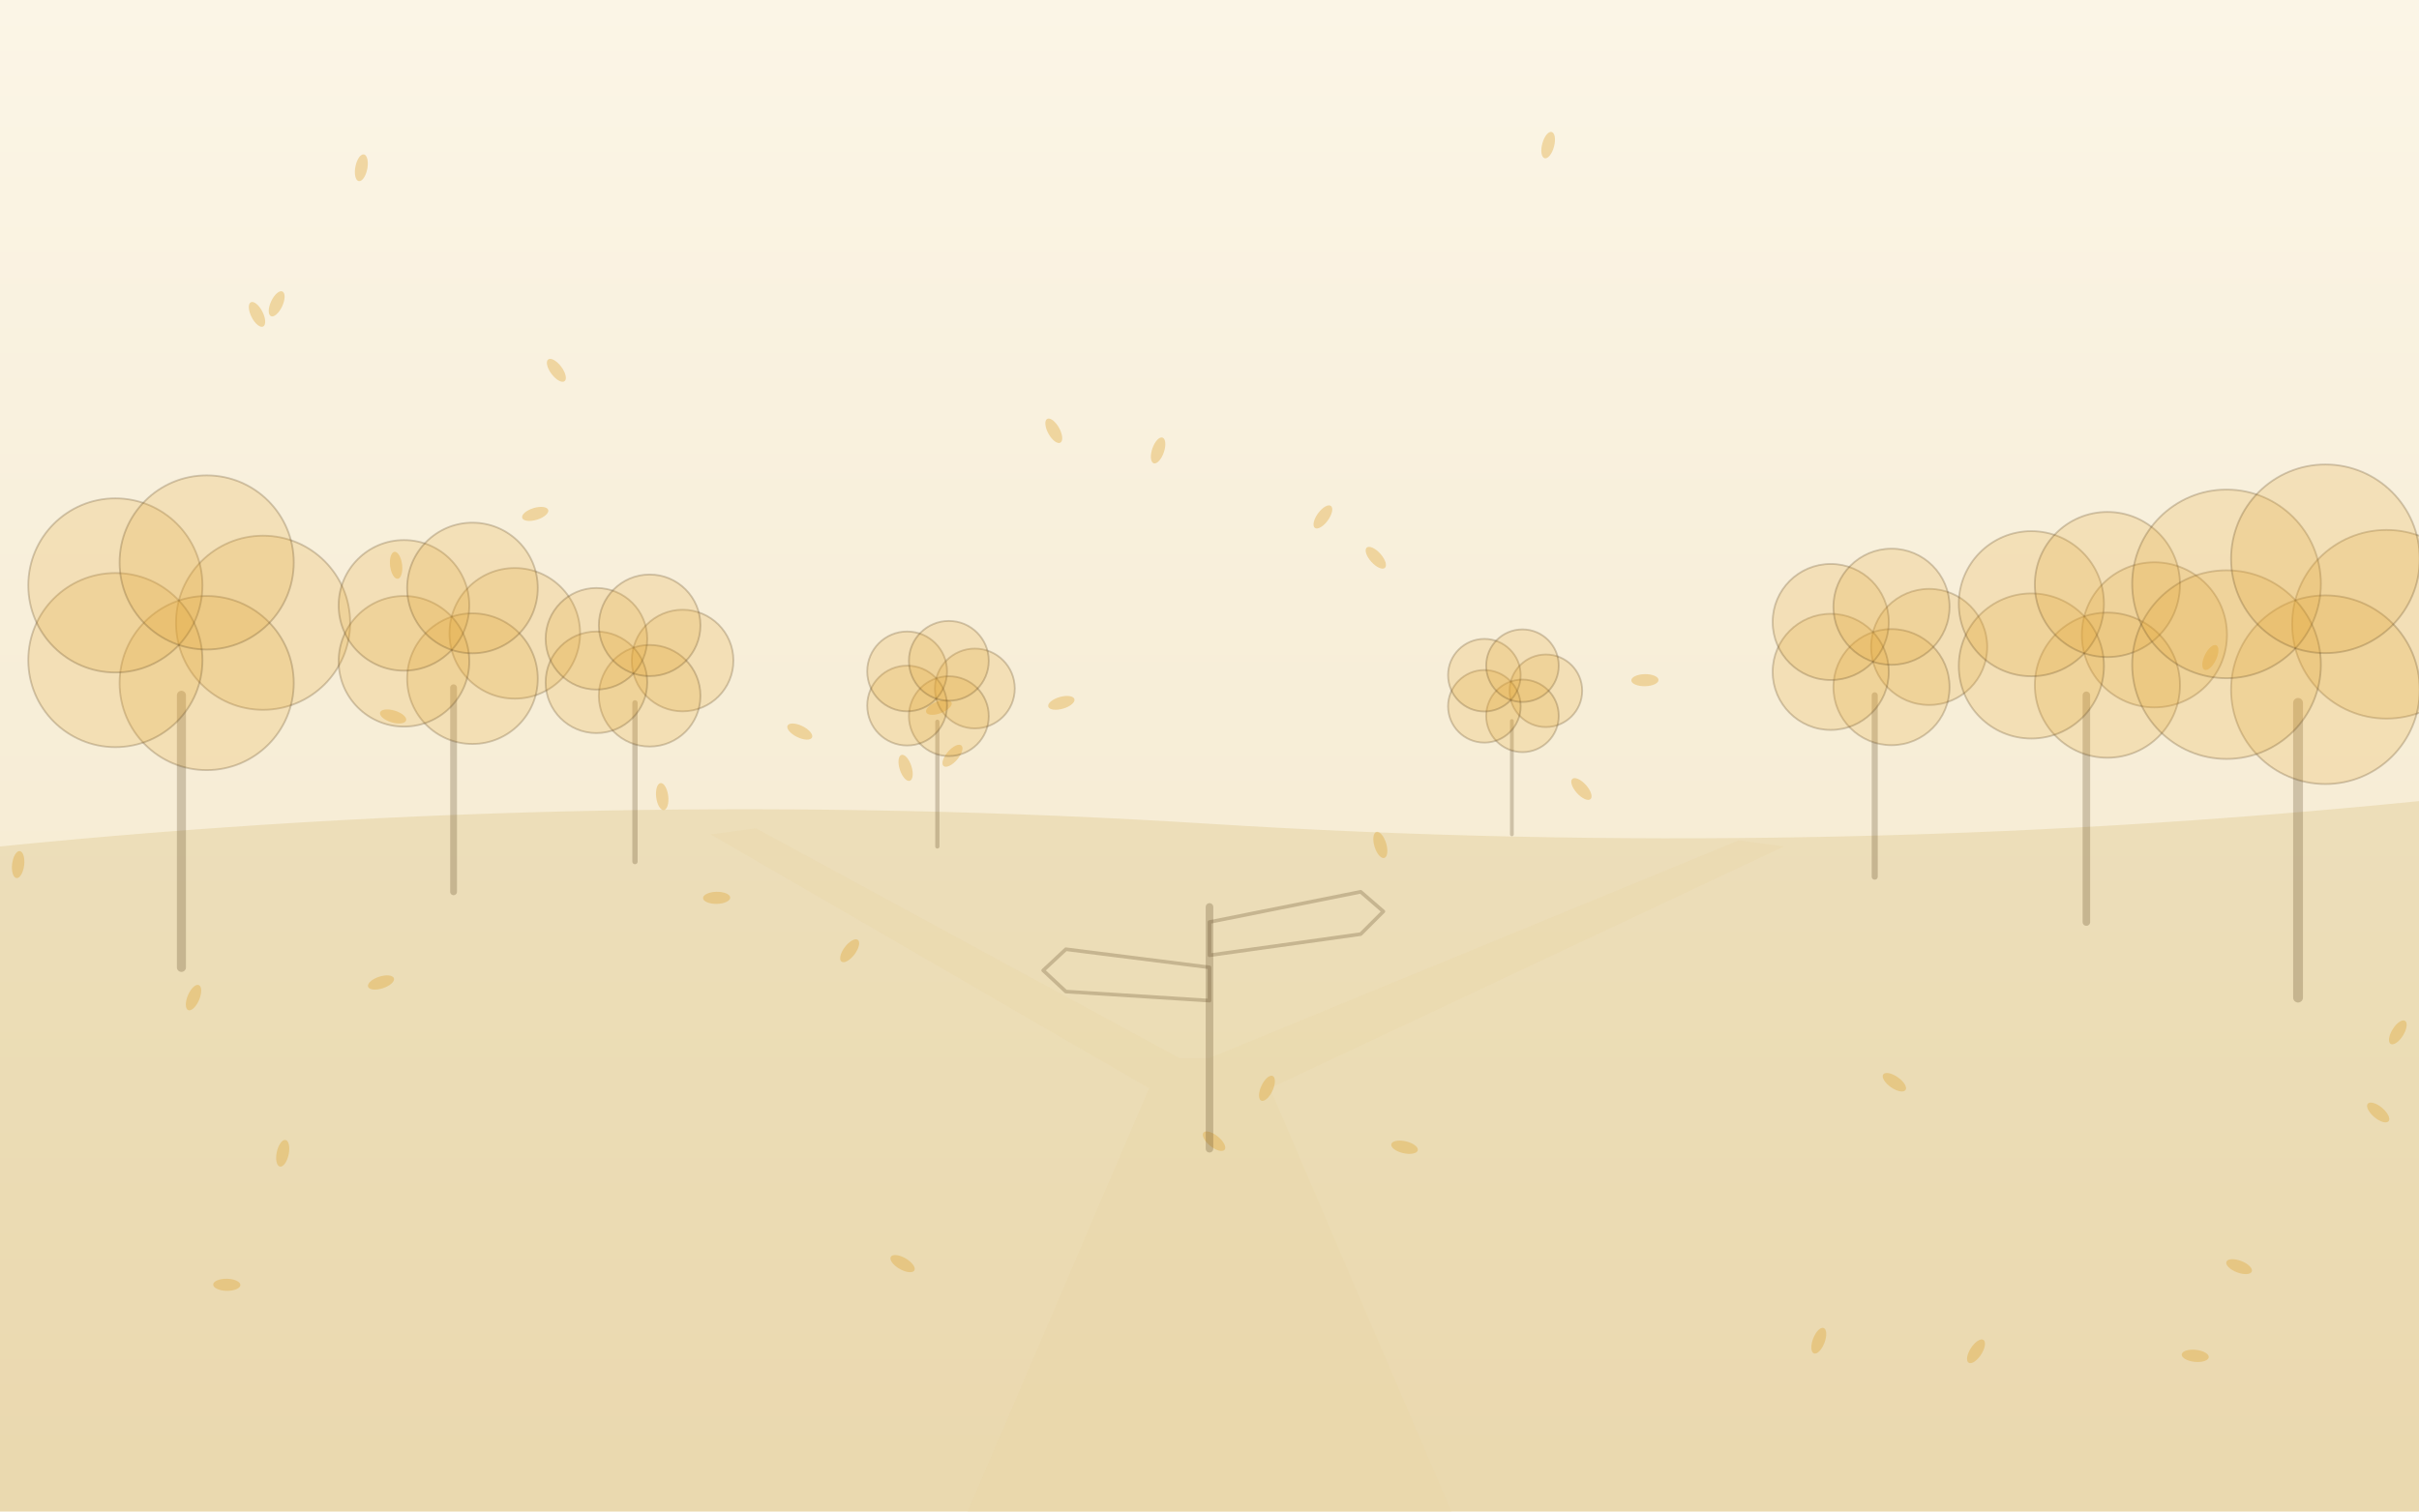
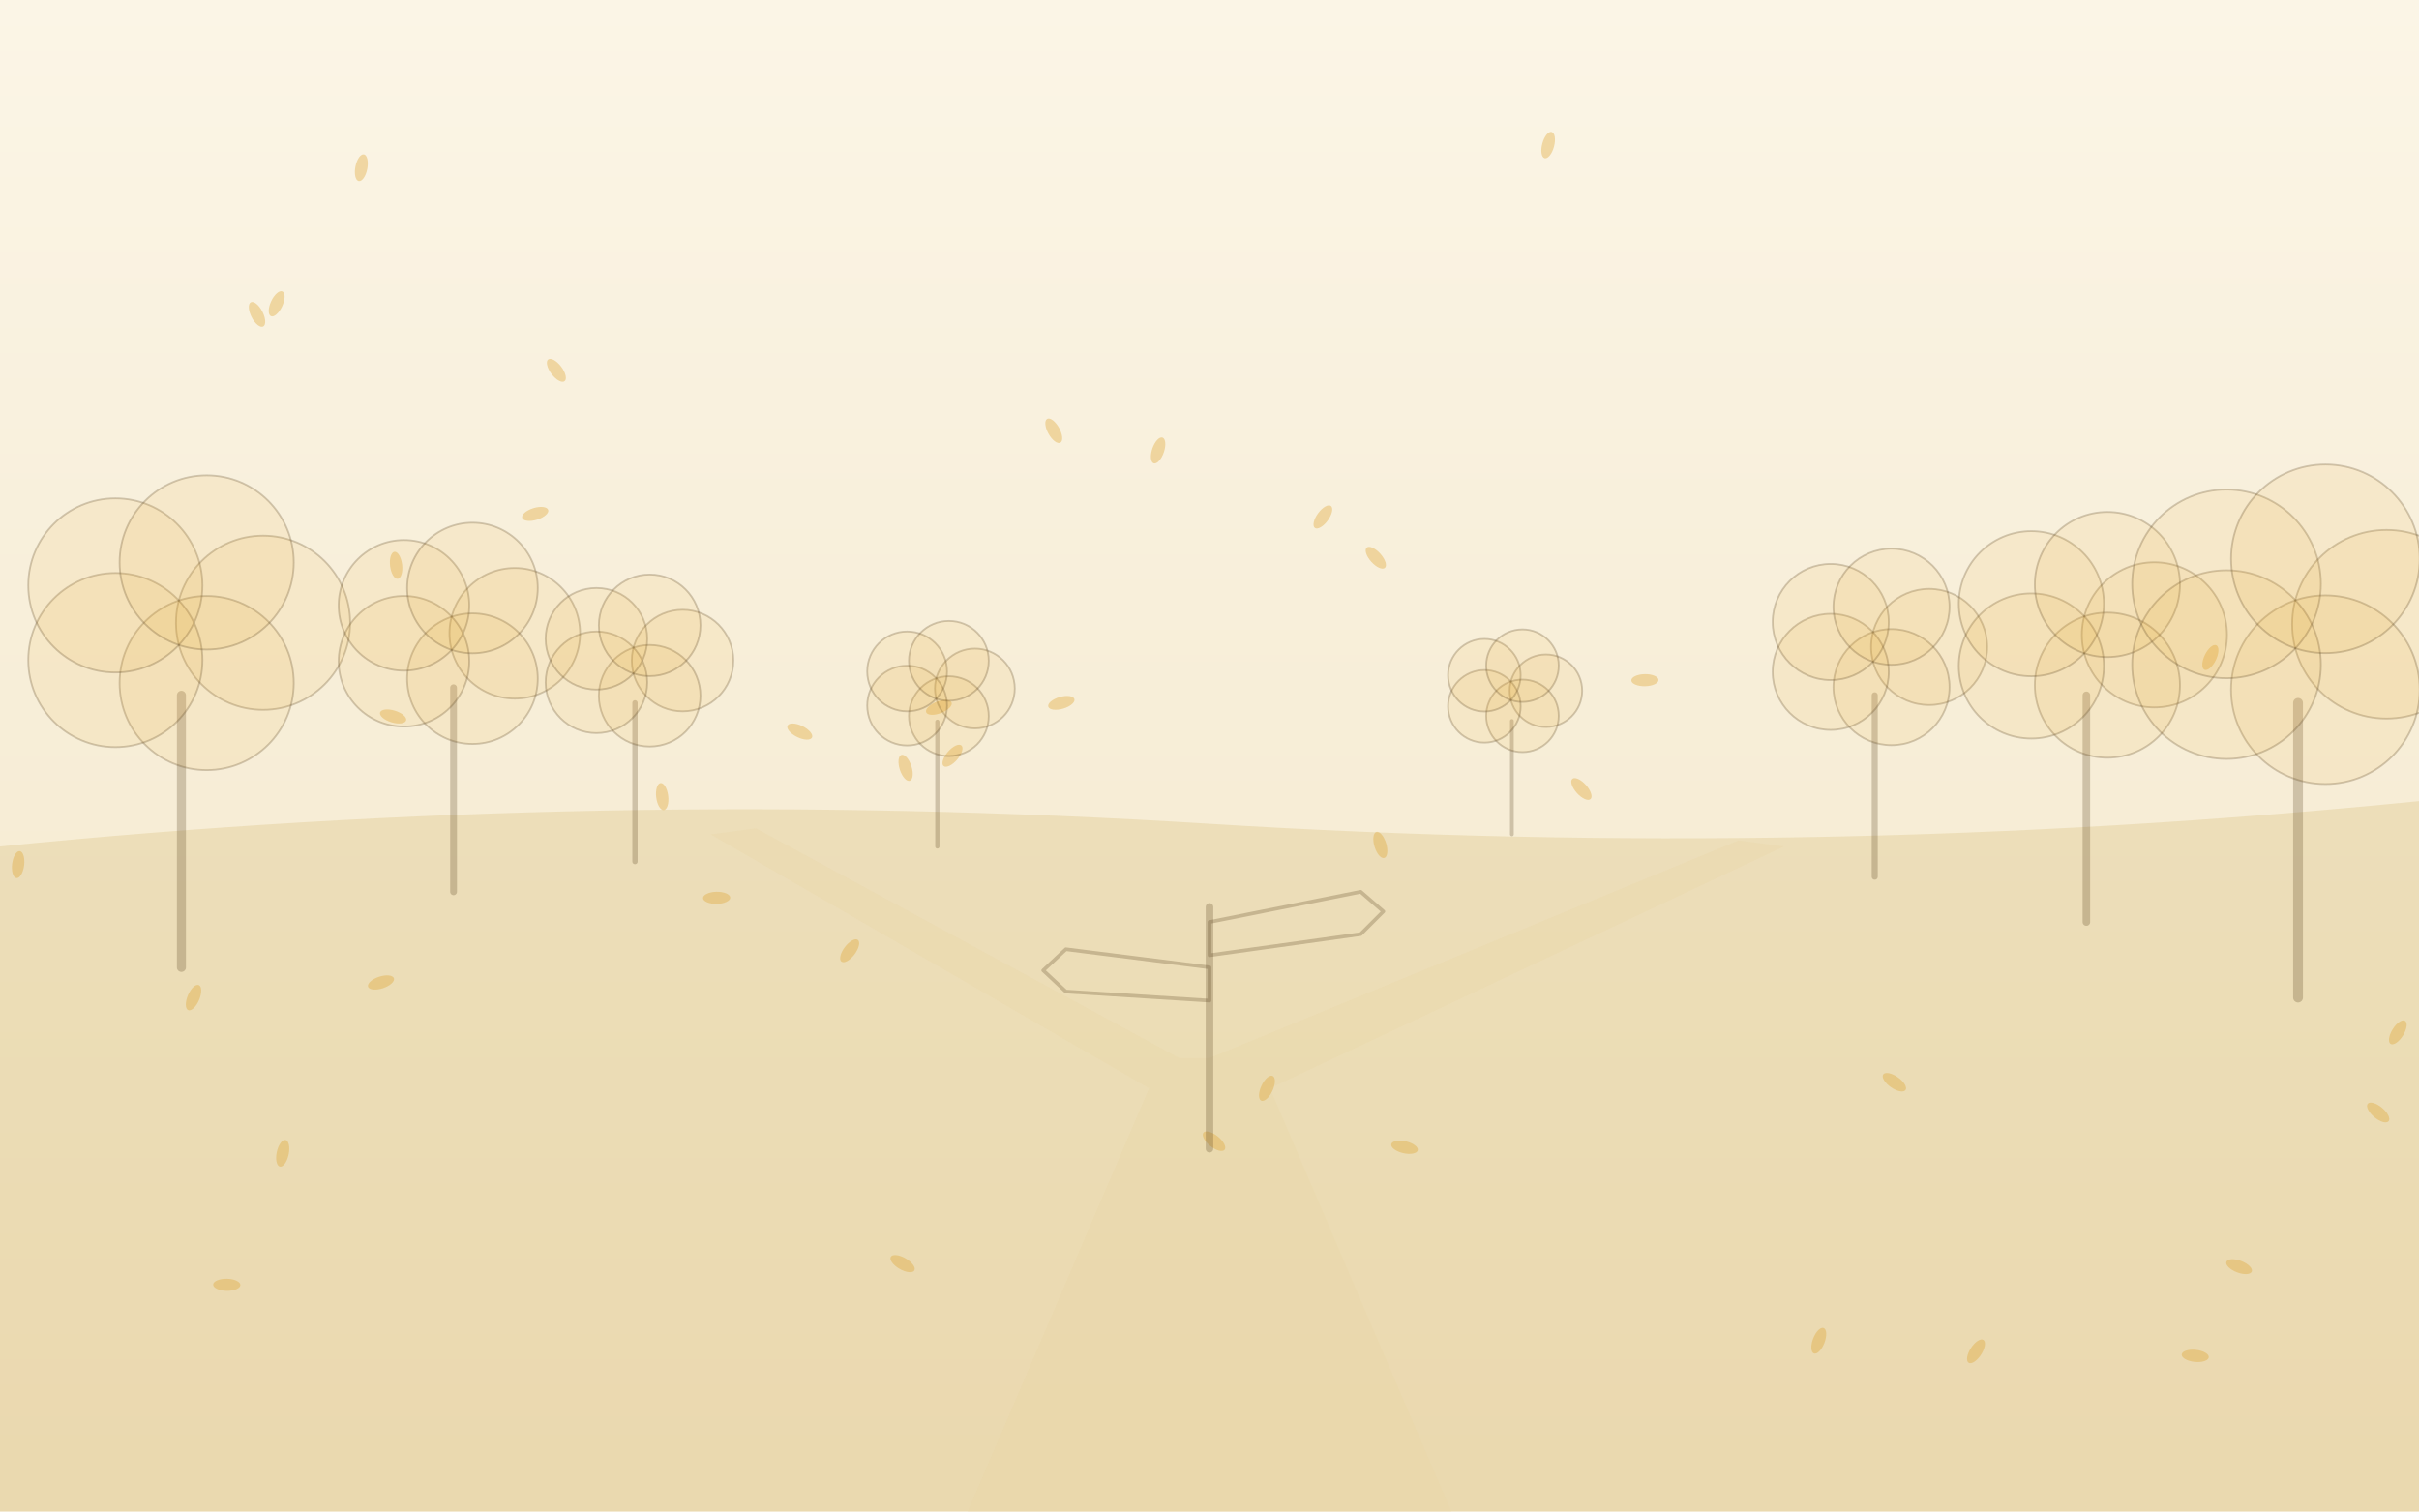
<svg xmlns="http://www.w3.org/2000/svg" viewBox="0 0 1600 1000" preserveAspectRatio="xMidYMid slice">
  <defs>
    <linearGradient id="p" x1="0" y1="0" x2="0" y2="1">
      <stop offset="0" stop-color="#fbf5e6" />
      <stop offset="1" stop-color="#f3e6c8" />
    </linearGradient>
  </defs>
  <rect width="1600" height="1000" fill="url(#p)" />
  <path d="M0 560 Q400 520 800 545 T1600 530 V1000 H0 Z" fill="#c9a95a" fill-opacity="0.23" />
  <path d="M640 1000 L960 1000 L840 720 L1180 560 L1150 556 L800 700 L780 700 L500 548 L470 552 L760 720 Z" fill="#e8d5a6" fill-opacity="0.31" />
  <ellipse cx="368" cy="245" rx="9" ry="4" transform="rotate(53 368 245)" fill="#e0a530" fill-opacity="0.36" />
  <ellipse cx="150" cy="850" rx="9" ry="4" transform="rotate(1 150 850)" fill="#e0a530" fill-opacity="0.36" />
  <ellipse cx="187" cy="763" rx="9" ry="4" transform="rotate(102 187 763)" fill="#e0a530" fill-opacity="0.36" />
  <ellipse cx="170" cy="208" rx="9" ry="4" transform="rotate(63 170 208)" fill="#e0a530" fill-opacity="0.36" />
  <ellipse cx="929" cy="759" rx="9" ry="4" transform="rotate(13 929 759)" fill="#e0a530" fill-opacity="0.36" />
  <ellipse cx="838" cy="720" rx="9" ry="4" transform="rotate(115 838 720)" fill="#e0a530" fill-opacity="0.36" />
  <ellipse cx="239" cy="111" rx="9" ry="4" transform="rotate(101 239 111)" fill="#e0a530" fill-opacity="0.36" />
  <ellipse cx="697" cy="285" rx="9" ry="4" transform="rotate(61 697 285)" fill="#e0a530" fill-opacity="0.36" />
  <ellipse cx="1203" cy="887" rx="9" ry="4" transform="rotate(111 1203 887)" fill="#e0a530" fill-opacity="0.36" />
  <ellipse cx="1462" cy="435" rx="9" ry="4" transform="rotate(116 1462 435)" fill="#e0a530" fill-opacity="0.36" />
  <ellipse cx="1088" cy="450" rx="9" ry="4" transform="rotate(179 1088 450)" fill="#e0a530" fill-opacity="0.36" />
  <ellipse cx="260" cy="474" rx="9" ry="4" transform="rotate(17 260 474)" fill="#e0a530" fill-opacity="0.36" />
  <ellipse cx="599" cy="508" rx="9" ry="4" transform="rotate(72 599 508)" fill="#e0a530" fill-opacity="0.36" />
  <ellipse cx="597" cy="836" rx="9" ry="4" transform="rotate(30 597 836)" fill="#e0a530" fill-opacity="0.36" />
  <ellipse cx="438" cy="527" rx="9" ry="4" transform="rotate(83 438 527)" fill="#e0a530" fill-opacity="0.36" />
  <ellipse cx="910" cy="369" rx="9" ry="4" transform="rotate(48 910 369)" fill="#e0a530" fill-opacity="0.36" />
  <ellipse cx="1307" cy="894" rx="9" ry="4" transform="rotate(123 1307 894)" fill="#e0a530" fill-opacity="0.36" />
  <ellipse cx="621" cy="468" rx="9" ry="4" transform="rotate(159 621 468)" fill="#e0a530" fill-opacity="0.36" />
  <ellipse cx="183" cy="201" rx="9" ry="4" transform="rotate(115 183 201)" fill="#e0a530" fill-opacity="0.36" />
  <ellipse cx="128" cy="660" rx="9" ry="4" transform="rotate(113 128 660)" fill="#e0a530" fill-opacity="0.36" />
  <ellipse cx="875" cy="342" rx="9" ry="4" transform="rotate(126 875 342)" fill="#e0a530" fill-opacity="0.36" />
  <ellipse cx="529" cy="484" rx="9" ry="4" transform="rotate(26 529 484)" fill="#e0a530" fill-opacity="0.36" />
  <ellipse cx="474" cy="594" rx="9" ry="4" transform="rotate(179 474 594)" fill="#e0a530" fill-opacity="0.36" />
  <ellipse cx="1573" cy="736" rx="9" ry="4" transform="rotate(40 1573 736)" fill="#e0a530" fill-opacity="0.36" />
  <ellipse cx="1046" cy="522" rx="9" ry="4" transform="rotate(48 1046 522)" fill="#e0a530" fill-opacity="0.36" />
  <ellipse cx="12" cy="572" rx="9" ry="4" transform="rotate(97 12 572)" fill="#e0a530" fill-opacity="0.36" />
  <ellipse cx="702" cy="465" rx="9" ry="4" transform="rotate(164 702 465)" fill="#e0a530" fill-opacity="0.36" />
  <ellipse cx="252" cy="650" rx="9" ry="4" transform="rotate(162 252 650)" fill="#e0a530" fill-opacity="0.36" />
  <ellipse cx="1481" cy="838" rx="9" ry="4" transform="rotate(21 1481 838)" fill="#e0a530" fill-opacity="0.36" />
  <ellipse cx="803" cy="755" rx="9" ry="4" transform="rotate(39 803 755)" fill="#e0a530" fill-opacity="0.36" />
  <ellipse cx="630" cy="500" rx="9" ry="4" transform="rotate(131 630 500)" fill="#e0a530" fill-opacity="0.36" />
  <ellipse cx="262" cy="374" rx="9" ry="4" transform="rotate(83 262 374)" fill="#e0a530" fill-opacity="0.36" />
  <ellipse cx="913" cy="559" rx="9" ry="4" transform="rotate(73 913 559)" fill="#e0a530" fill-opacity="0.36" />
  <ellipse cx="1586" cy="683" rx="9" ry="4" transform="rotate(122 1586 683)" fill="#e0a530" fill-opacity="0.36" />
  <ellipse cx="1253" cy="716" rx="9" ry="4" transform="rotate(35 1253 716)" fill="#e0a530" fill-opacity="0.36" />
  <ellipse cx="354" cy="340" rx="9" ry="4" transform="rotate(163 354 340)" fill="#e0a530" fill-opacity="0.36" />
  <ellipse cx="1024" cy="96" rx="9" ry="4" transform="rotate(105 1024 96)" fill="#e0a530" fill-opacity="0.36" />
  <ellipse cx="1452" cy="897" rx="9" ry="4" transform="rotate(6 1452 897)" fill="#e0a530" fill-opacity="0.36" />
  <ellipse cx="562" cy="629" rx="9" ry="4" transform="rotate(127 562 629)" fill="#e0a530" fill-opacity="0.36" />
  <ellipse cx="766" cy="298" rx="9" ry="4" transform="rotate(109 766 298)" fill="#e0a530" fill-opacity="0.36" />
  <g fill="none" stroke="#5a4220" stroke-opacity="0.26" stroke-linecap="round" stroke-linejoin="round">
    <path d="M120 640 V460.0" stroke-width="6.0" />
-     <circle cx="174.0" cy="412.0" r="57.6" fill="#e0a530" fill-opacity="0.21" stroke-width="1.2" />
-     <circle cx="136.7" cy="451.9" r="57.6" fill="#e0a530" fill-opacity="0.21" stroke-width="1.2" />
-     <circle cx="76.3" cy="436.7" r="57.6" fill="#e0a530" fill-opacity="0.21" stroke-width="1.2" />
-     <circle cx="76.3" cy="387.3" r="57.6" fill="#e0a530" fill-opacity="0.21" stroke-width="1.2" />
-     <circle cx="136.7" cy="372.1" r="57.6" fill="#e0a530" fill-opacity="0.21" stroke-width="1.2" />
+     <circle cx="174.0" cy="412.0" r="57.6" fill="#e0a530" fill-opacity="0.10" stroke-width="1.2" />
+     <circle cx="136.7" cy="451.9" r="57.6" fill="#e0a530" fill-opacity="0.10" stroke-width="1.2" />
+     <circle cx="76.3" cy="436.7" r="57.6" fill="#e0a530" fill-opacity="0.10" stroke-width="1.2" />
+     <circle cx="76.3" cy="387.3" r="57.6" fill="#e0a530" fill-opacity="0.10" stroke-width="1.2" />
+     <circle cx="136.7" cy="372.1" r="57.6" fill="#e0a530" fill-opacity="0.10" stroke-width="1.2" />
    <path d="M300 590 V455.0" stroke-width="4.5" />
-     <circle cx="340.5" cy="419.0" r="43.2" fill="#e0a530" fill-opacity="0.21" stroke-width="1.2" />
-     <circle cx="312.5" cy="449.0" r="43.2" fill="#e0a530" fill-opacity="0.21" stroke-width="1.2" />
-     <circle cx="267.2" cy="437.5" r="43.2" fill="#e0a530" fill-opacity="0.21" stroke-width="1.2" />
-     <circle cx="267.2" cy="400.5" r="43.2" fill="#e0a530" fill-opacity="0.21" stroke-width="1.2" />
-     <circle cx="312.5" cy="389.0" r="43.2" fill="#e0a530" fill-opacity="0.21" stroke-width="1.2" />
+     <circle cx="340.5" cy="419.0" r="43.2" fill="#e0a530" fill-opacity="0.10" stroke-width="1.2" />
+     <circle cx="312.5" cy="449.0" r="43.2" fill="#e0a530" fill-opacity="0.10" stroke-width="1.2" />
+     <circle cx="267.2" cy="437.5" r="43.2" fill="#e0a530" fill-opacity="0.10" stroke-width="1.2" />
+     <circle cx="267.2" cy="400.5" r="43.2" fill="#e0a530" fill-opacity="0.10" stroke-width="1.2" />
+     <circle cx="312.5" cy="389.0" r="43.2" fill="#e0a530" fill-opacity="0.10" stroke-width="1.2" />
    <path d="M420 570 V465.0" stroke-width="3.5" />
-     <circle cx="451.5" cy="437.0" r="33.6" fill="#e0a530" fill-opacity="0.21" stroke-width="1.2" />
-     <circle cx="429.7" cy="460.3" r="33.6" fill="#e0a530" fill-opacity="0.21" stroke-width="1.2" />
-     <circle cx="394.5" cy="451.4" r="33.6" fill="#e0a530" fill-opacity="0.21" stroke-width="1.2" />
-     <circle cx="394.5" cy="422.6" r="33.6" fill="#e0a530" fill-opacity="0.21" stroke-width="1.2" />
-     <circle cx="429.7" cy="413.7" r="33.6" fill="#e0a530" fill-opacity="0.21" stroke-width="1.2" />
+     <circle cx="451.5" cy="437.0" r="33.6" fill="#e0a530" fill-opacity="0.10" stroke-width="1.2" />
+     <circle cx="429.7" cy="460.3" r="33.6" fill="#e0a530" fill-opacity="0.10" stroke-width="1.2" />
+     <circle cx="394.5" cy="451.4" r="33.6" fill="#e0a530" fill-opacity="0.10" stroke-width="1.2" />
+     <circle cx="394.5" cy="422.6" r="33.6" fill="#e0a530" fill-opacity="0.10" stroke-width="1.2" />
+     <circle cx="429.7" cy="413.7" r="33.6" fill="#e0a530" fill-opacity="0.10" stroke-width="1.2" />
    <path d="M1240 580 V460.0" stroke-width="4.0" />
-     <circle cx="1276.0" cy="428.0" r="38.4" fill="#e0a530" fill-opacity="0.21" stroke-width="1.2" />
-     <circle cx="1251.1" cy="454.6" r="38.4" fill="#e0a530" fill-opacity="0.21" stroke-width="1.2" />
-     <circle cx="1210.9" cy="444.5" r="38.4" fill="#e0a530" fill-opacity="0.21" stroke-width="1.2" />
-     <circle cx="1210.9" cy="411.5" r="38.4" fill="#e0a530" fill-opacity="0.21" stroke-width="1.2" />
-     <circle cx="1251.1" cy="401.4" r="38.4" fill="#e0a530" fill-opacity="0.21" stroke-width="1.2" />
+     <circle cx="1276.0" cy="428.0" r="38.4" fill="#e0a530" fill-opacity="0.10" stroke-width="1.2" />
+     <circle cx="1251.1" cy="454.6" r="38.4" fill="#e0a530" fill-opacity="0.10" stroke-width="1.2" />
+     <circle cx="1210.9" cy="444.5" r="38.4" fill="#e0a530" fill-opacity="0.10" stroke-width="1.2" />
+     <circle cx="1210.9" cy="411.5" r="38.4" fill="#e0a530" fill-opacity="0.10" stroke-width="1.2" />
+     <circle cx="1251.1" cy="401.4" r="38.4" fill="#e0a530" fill-opacity="0.10" stroke-width="1.2" />
    <path d="M1380 610 V460.0" stroke-width="5.0" />
-     <circle cx="1425.0" cy="420.0" r="48.0" fill="#e0a530" fill-opacity="0.21" stroke-width="1.2" />
-     <circle cx="1393.9" cy="453.3" r="48.0" fill="#e0a530" fill-opacity="0.21" stroke-width="1.2" />
-     <circle cx="1343.6" cy="440.6" r="48.0" fill="#e0a530" fill-opacity="0.21" stroke-width="1.2" />
-     <circle cx="1343.6" cy="399.4" r="48.0" fill="#e0a530" fill-opacity="0.21" stroke-width="1.2" />
-     <circle cx="1393.9" cy="386.7" r="48.0" fill="#e0a530" fill-opacity="0.21" stroke-width="1.2" />
+     <circle cx="1425.0" cy="420.0" r="48.0" fill="#e0a530" fill-opacity="0.10" stroke-width="1.2" />
+     <circle cx="1393.9" cy="453.3" r="48.0" fill="#e0a530" fill-opacity="0.10" stroke-width="1.2" />
+     <circle cx="1343.6" cy="440.6" r="48.0" fill="#e0a530" fill-opacity="0.10" stroke-width="1.2" />
+     <circle cx="1343.6" cy="399.4" r="48.0" fill="#e0a530" fill-opacity="0.10" stroke-width="1.2" />
+     <circle cx="1393.9" cy="386.7" r="48.0" fill="#e0a530" fill-opacity="0.10" stroke-width="1.2" />
    <path d="M1520 660 V465.0" stroke-width="6.5" />
-     <circle cx="1578.5" cy="413.0" r="62.4" fill="#e0a530" fill-opacity="0.21" stroke-width="1.2" />
-     <circle cx="1538.1" cy="456.3" r="62.4" fill="#e0a530" fill-opacity="0.21" stroke-width="1.2" />
-     <circle cx="1472.7" cy="439.7" r="62.4" fill="#e0a530" fill-opacity="0.21" stroke-width="1.2" />
-     <circle cx="1472.7" cy="386.3" r="62.4" fill="#e0a530" fill-opacity="0.21" stroke-width="1.2" />
-     <circle cx="1538.1" cy="369.7" r="62.4" fill="#e0a530" fill-opacity="0.21" stroke-width="1.2" />
+     <circle cx="1578.5" cy="413.0" r="62.4" fill="#e0a530" fill-opacity="0.10" stroke-width="1.2" />
+     <circle cx="1538.1" cy="456.3" r="62.4" fill="#e0a530" fill-opacity="0.10" stroke-width="1.2" />
+     <circle cx="1472.7" cy="439.7" r="62.4" fill="#e0a530" fill-opacity="0.10" stroke-width="1.2" />
+     <circle cx="1472.7" cy="386.3" r="62.4" fill="#e0a530" fill-opacity="0.10" stroke-width="1.2" />
+     <circle cx="1538.1" cy="369.7" r="62.4" fill="#e0a530" fill-opacity="0.10" stroke-width="1.2" />
    <path d="M620 560 V477.5" stroke-width="2.8" />
-     <circle cx="644.8" cy="455.5" r="26.4" fill="#e0a530" fill-opacity="0.21" stroke-width="1.2" />
-     <circle cx="627.6" cy="473.8" r="26.4" fill="#e0a530" fill-opacity="0.21" stroke-width="1.2" />
-     <circle cx="600.0" cy="466.8" r="26.4" fill="#e0a530" fill-opacity="0.21" stroke-width="1.2" />
-     <circle cx="600.0" cy="444.2" r="26.4" fill="#e0a530" fill-opacity="0.21" stroke-width="1.2" />
-     <circle cx="627.6" cy="437.2" r="26.4" fill="#e0a530" fill-opacity="0.21" stroke-width="1.2" />
+     <circle cx="644.8" cy="455.5" r="26.4" fill="#e0a530" fill-opacity="0.10" stroke-width="1.2" />
+     <circle cx="627.6" cy="473.8" r="26.4" fill="#e0a530" fill-opacity="0.10" stroke-width="1.2" />
+     <circle cx="600.0" cy="466.8" r="26.4" fill="#e0a530" fill-opacity="0.10" stroke-width="1.2" />
+     <circle cx="600.0" cy="444.2" r="26.4" fill="#e0a530" fill-opacity="0.10" stroke-width="1.2" />
+     <circle cx="627.6" cy="437.2" r="26.4" fill="#e0a530" fill-opacity="0.10" stroke-width="1.2" />
    <path d="M1000 552 V477.0" stroke-width="2.5" />
-     <circle cx="1022.5" cy="457.0" r="24.0" fill="#e0a530" fill-opacity="0.21" stroke-width="1.2" />
-     <circle cx="1007.0" cy="473.6" r="24.0" fill="#e0a530" fill-opacity="0.21" stroke-width="1.2" />
-     <circle cx="981.8" cy="467.3" r="24.0" fill="#e0a530" fill-opacity="0.21" stroke-width="1.2" />
-     <circle cx="981.8" cy="446.7" r="24.0" fill="#e0a530" fill-opacity="0.21" stroke-width="1.2" />
-     <circle cx="1007.0" cy="440.4" r="24.0" fill="#e0a530" fill-opacity="0.21" stroke-width="1.2" />
+     <circle cx="1022.5" cy="457.0" r="24.0" fill="#e0a530" fill-opacity="0.10" stroke-width="1.2" />
+     <circle cx="1007.0" cy="473.6" r="24.0" fill="#e0a530" fill-opacity="0.10" stroke-width="1.2" />
+     <circle cx="981.8" cy="467.3" r="24.0" fill="#e0a530" fill-opacity="0.10" stroke-width="1.2" />
+     <circle cx="981.8" cy="446.7" r="24.0" fill="#e0a530" fill-opacity="0.10" stroke-width="1.2" />
+     <circle cx="1007.0" cy="440.4" r="24.0" fill="#e0a530" fill-opacity="0.10" stroke-width="1.2" />
    <path d="M800 760 V600" stroke-width="5" />
    <path d="M800 610 L900 590 L915 603 L900 618 L800 632 Z M800 640 L705 628 L690 642 L705 656 L800 662 Z" stroke-width="2.4" />
  </g>
</svg>
